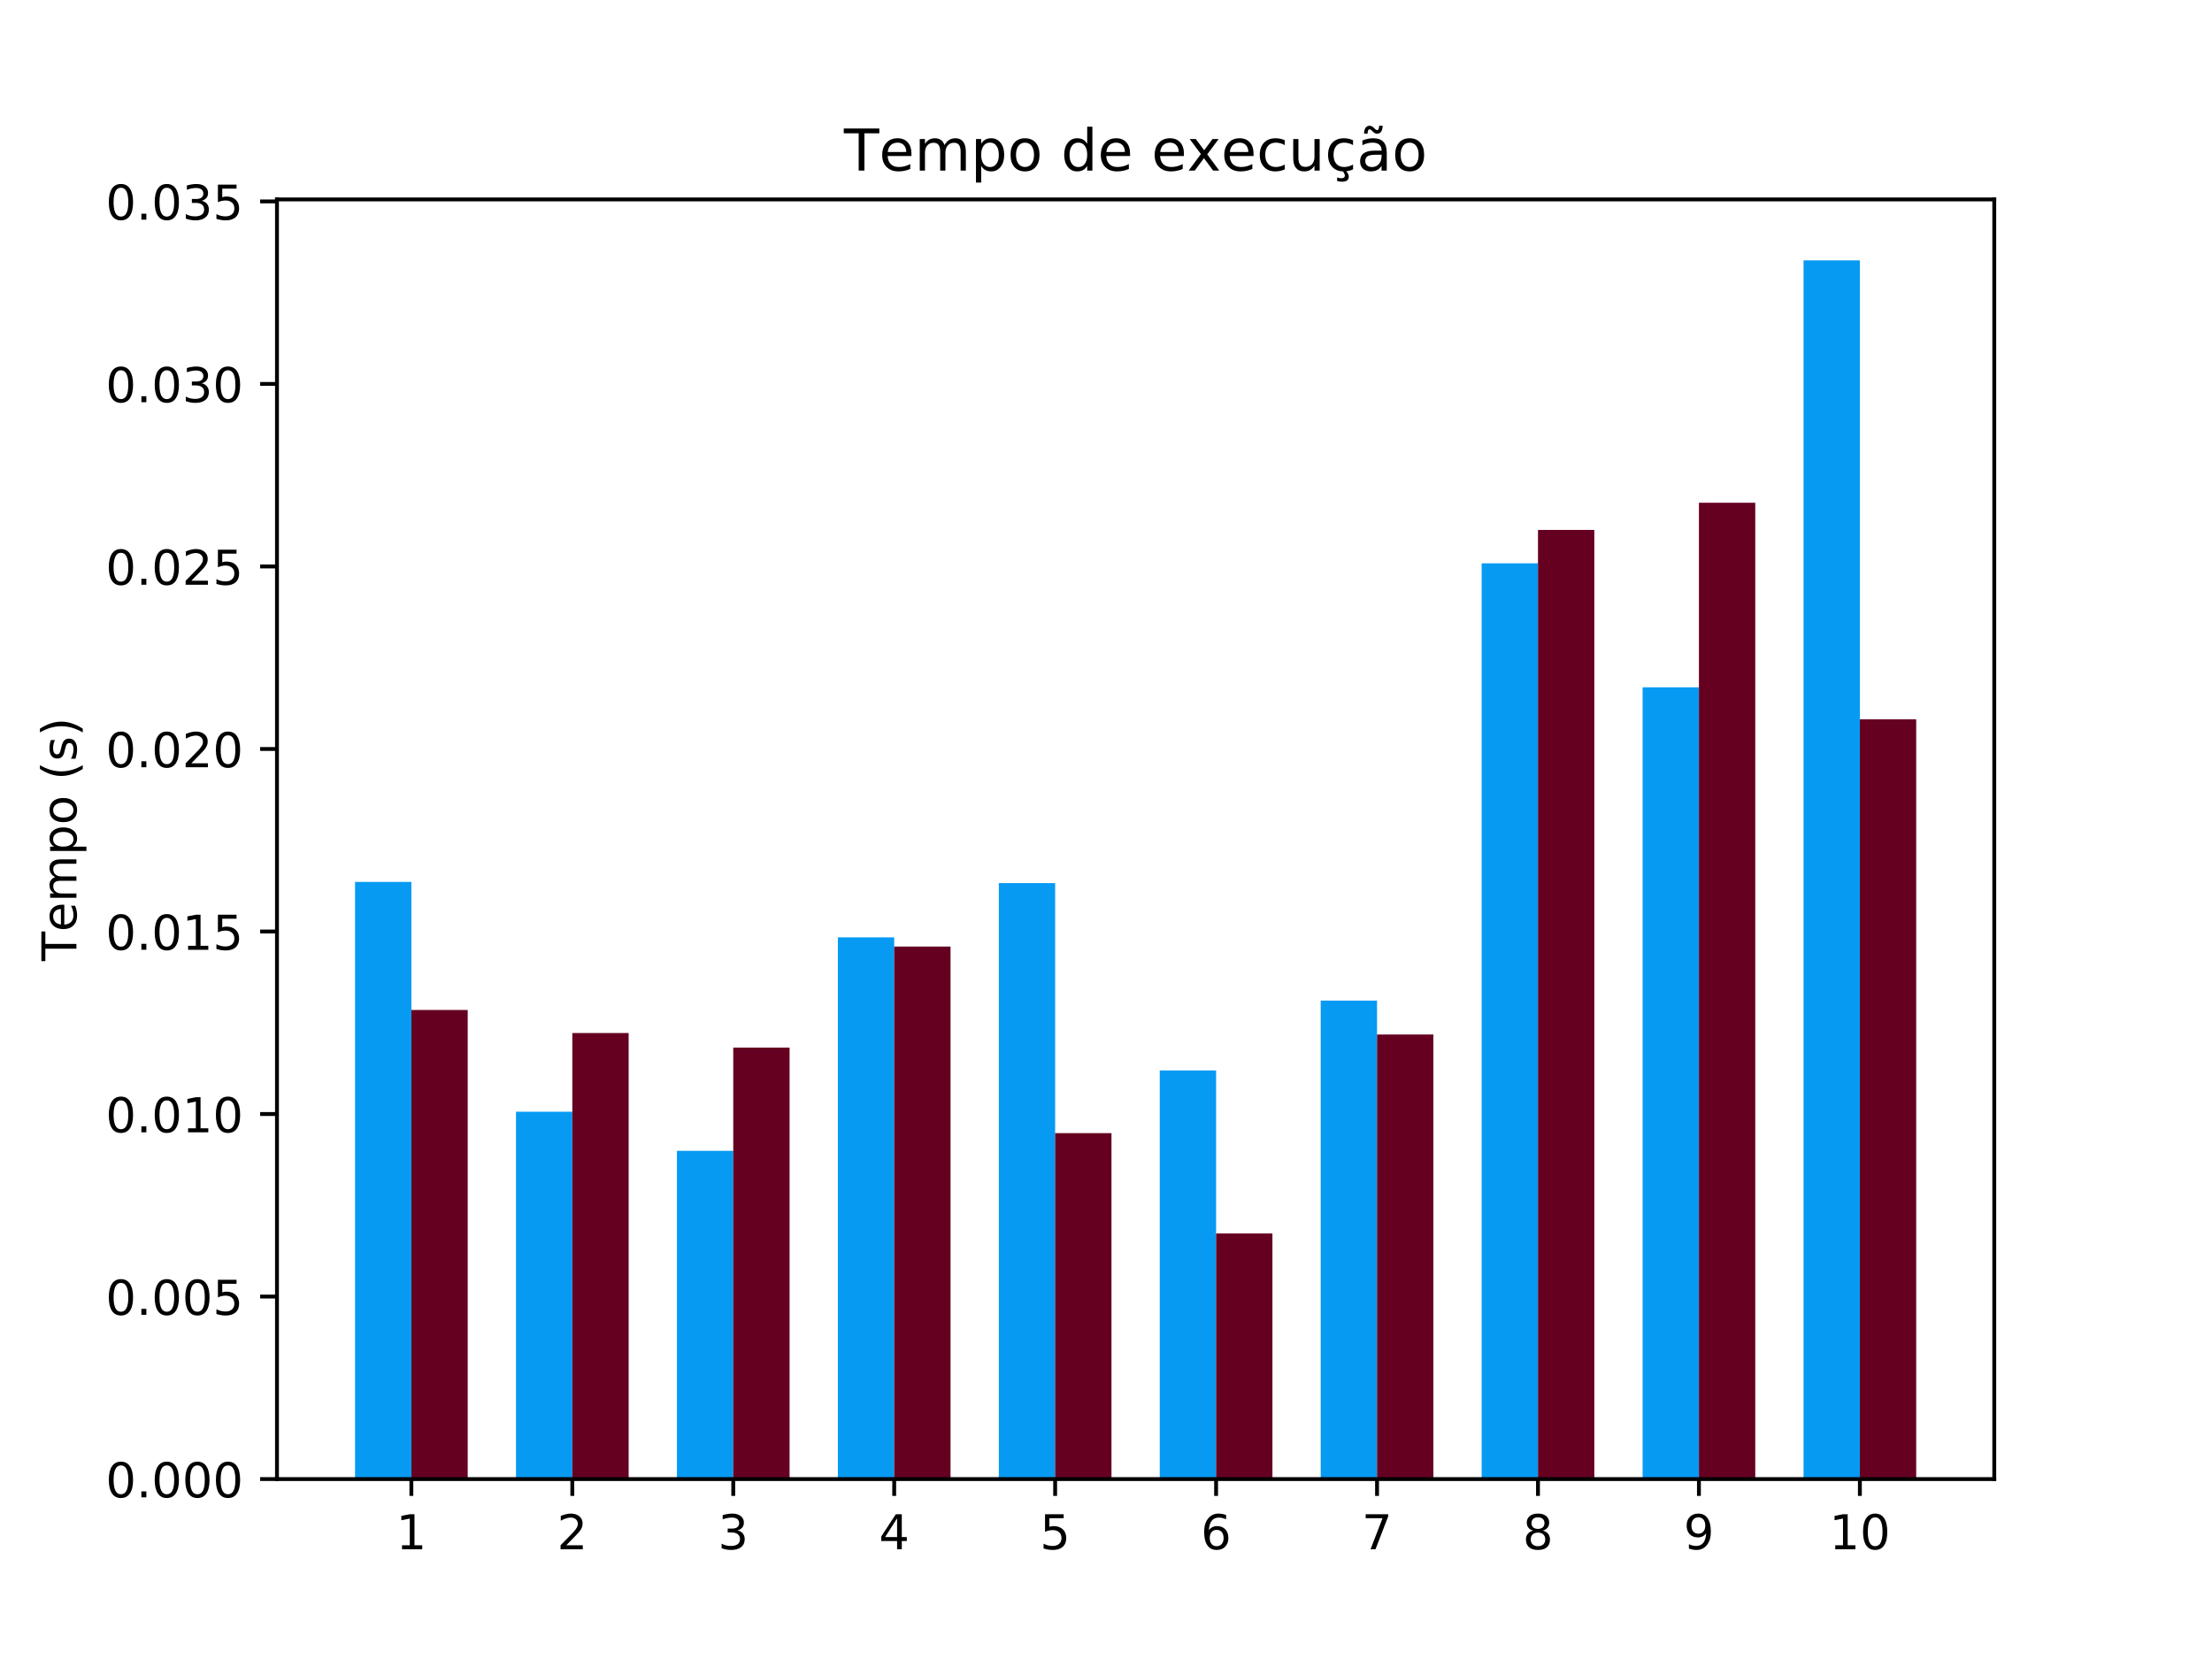
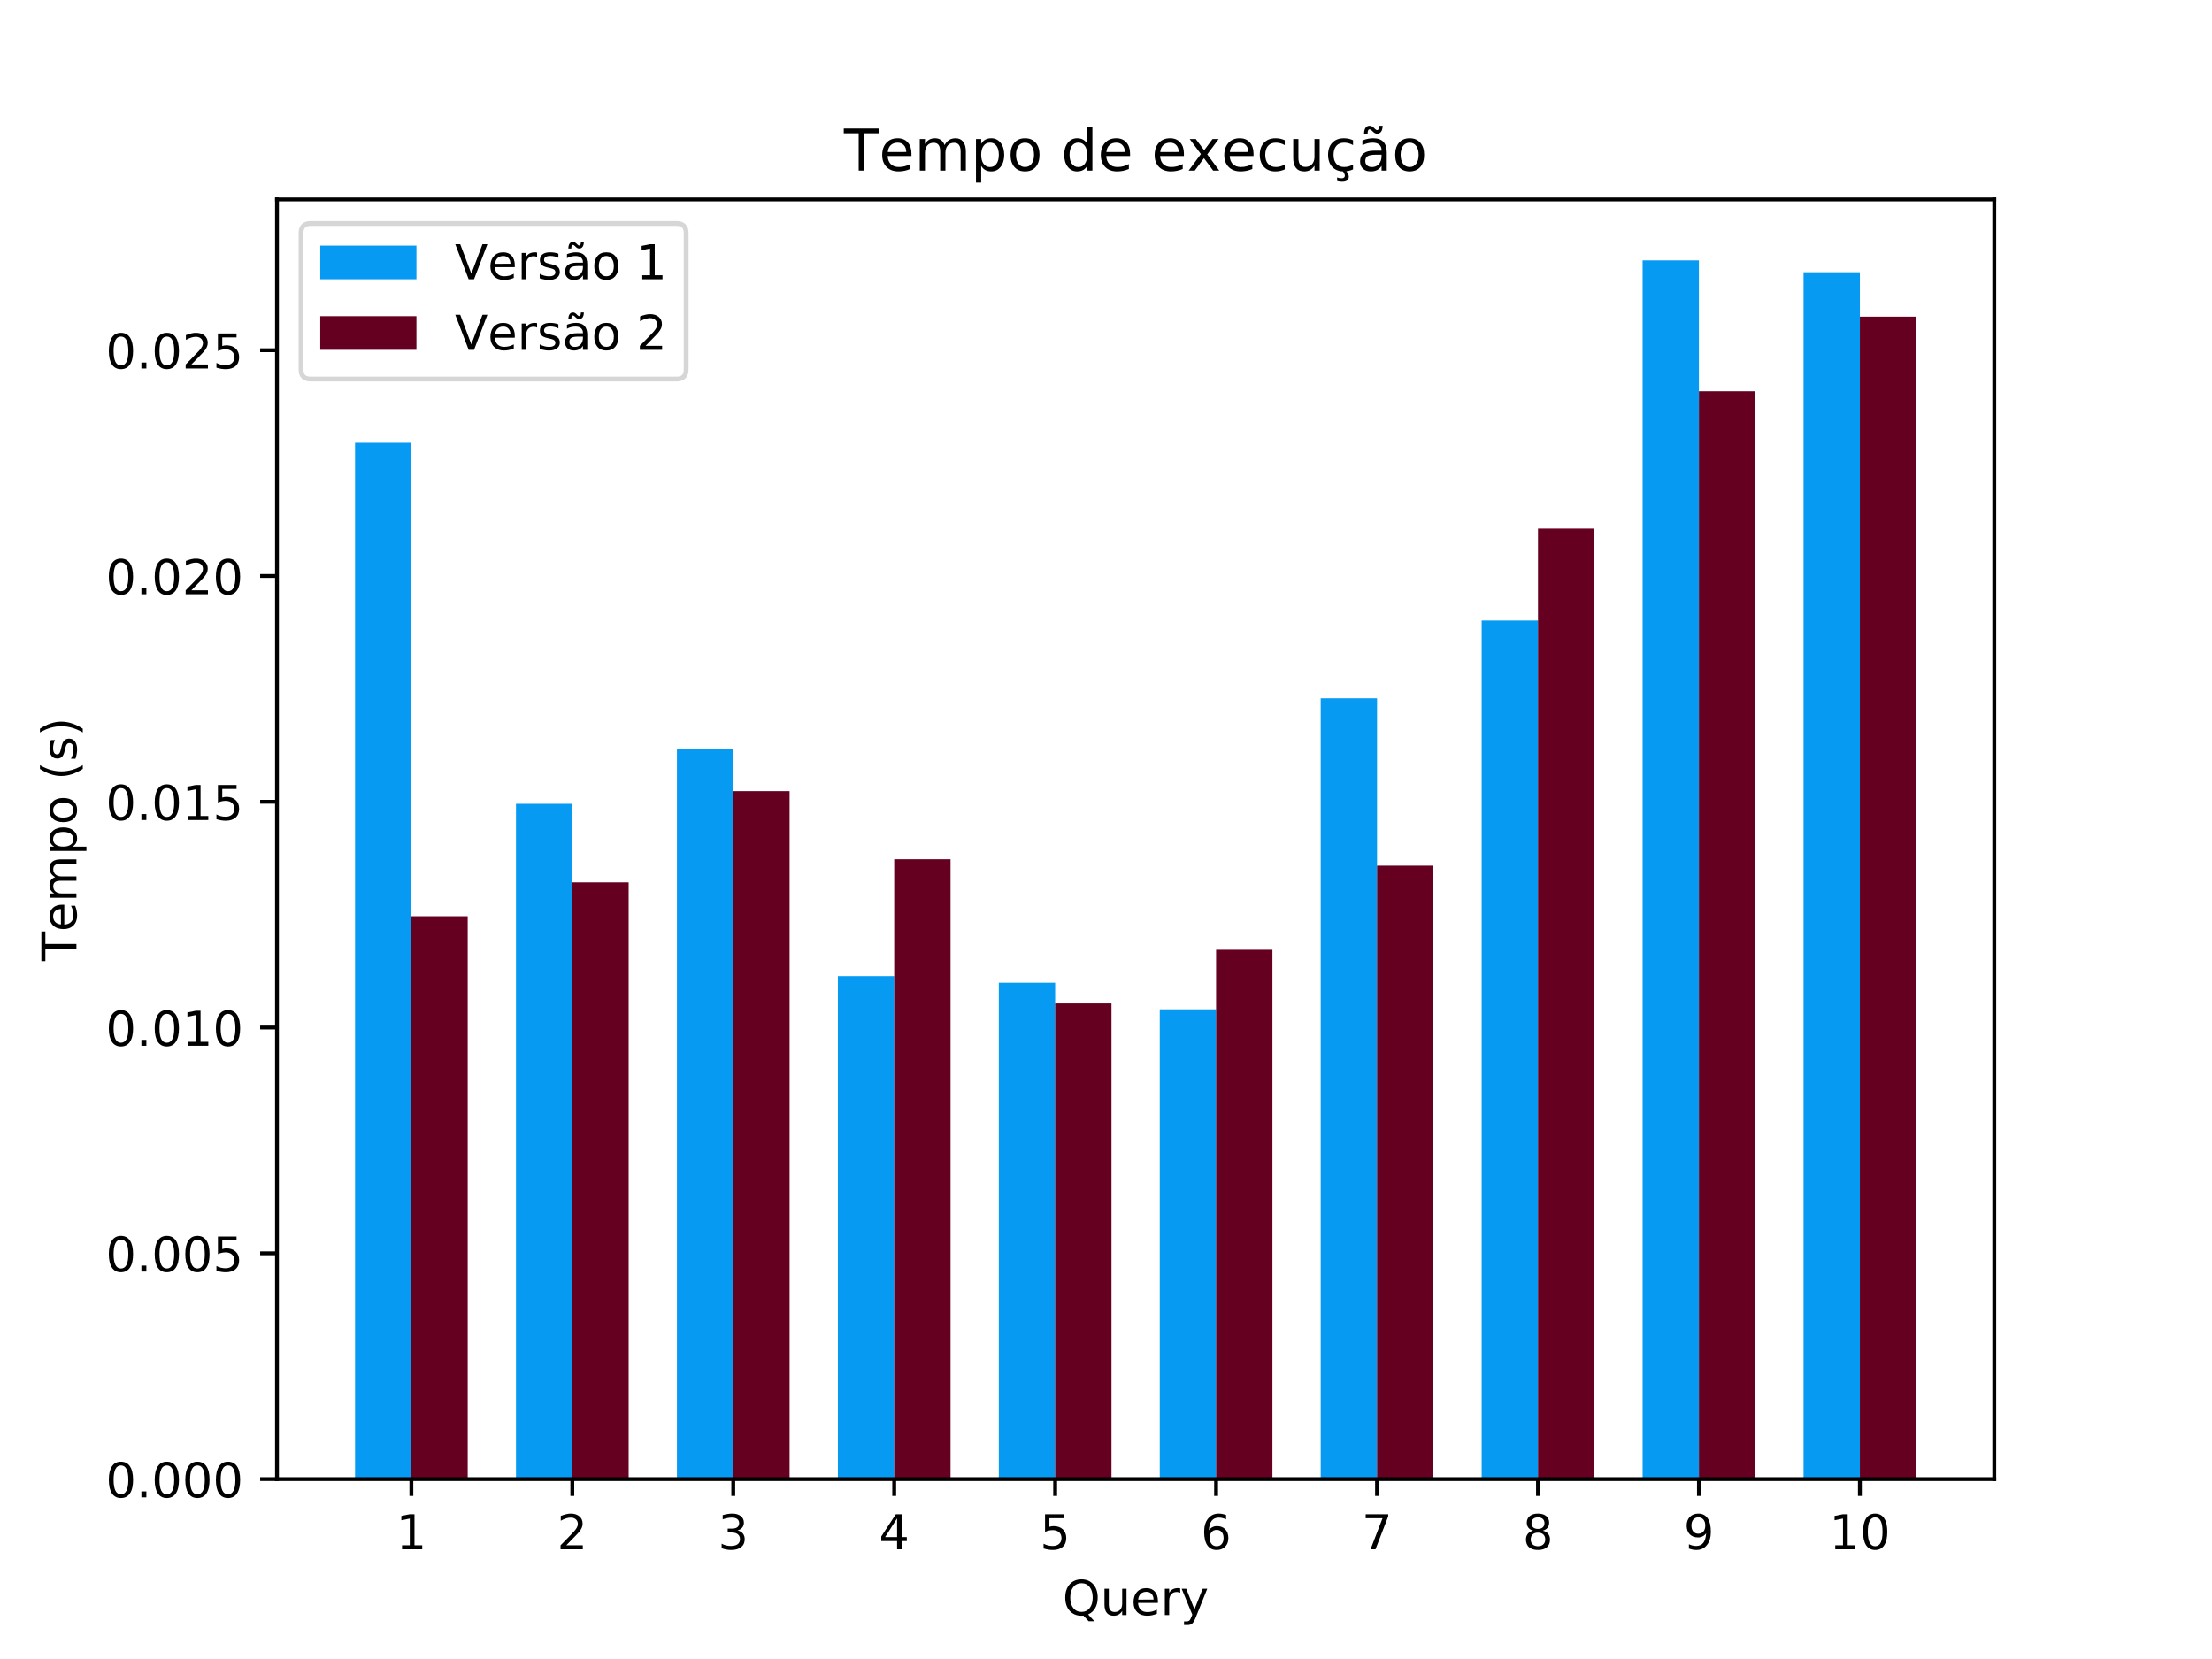
<svg xmlns="http://www.w3.org/2000/svg" xmlns:xlink="http://www.w3.org/1999/xlink" height="345pt" version="1.1" viewBox="0 0 460 345" width="460pt">
  <defs>
    <style type="text/css">
*{stroke-linecap:butt;stroke-linejoin:round;}
  </style>
  </defs>
  <g id="figure_1">
    <g id="patch_1">
      <path d="M 0 345.6  L 460.8 345.6  L 460.8 0  L 0 0  z " style="fill:#ffffff;" />
    </g>
    <g id="axes_1">
      <g id="patch_2">
        <path d="M 57.6 307.584  L 414.72 307.584  L 414.72 41.472  L 57.6 41.472  z " style="fill:#ffffff;" />
      </g>
      <g id="patch_3">
-         <path clip-path="url(#p9ae0b5ab6a)" d="M 73.833 307.584  L 85.547 307.584  L 85.547 183.403  L 73.833 183.403  z " style="fill:#069af3;" />
+         <path clip-path="url(#p110a30c1ef)" d="M 73.833 307.584  L 85.547 307.584  L 85.547 92.08  L 73.833 92.08  z " style="fill:#069af3;" />
      </g>
      <g id="patch_4">
-         <path clip-path="url(#p9ae0b5ab6a)" d="M 107.302 307.584  L 119.017 307.584  L 119.017 231.191  L 107.302 231.191  z " style="fill:#069af3;" />
+         <path clip-path="url(#p110a30c1ef)" d="M 107.302 307.584  L 119.017 307.584  L 119.017 167.154  L 107.302 167.154  z " style="fill:#069af3;" />
      </g>
      <g id="patch_5">
-         <path clip-path="url(#p9ae0b5ab6a)" d="M 140.772 307.584  L 152.486 307.584  L 152.486 239.322  L 140.772 239.322  z " style="fill:#069af3;" />
+         <path clip-path="url(#p110a30c1ef)" d="M 140.772 307.584  L 152.486 307.584  L 152.486 155.661  L 140.772 155.661  z " style="fill:#069af3;" />
      </g>
      <g id="patch_6">
-         <path clip-path="url(#p9ae0b5ab6a)" d="M 174.241 307.584  L 185.956 307.584  L 185.956 194.927  L 174.241 194.927  z " style="fill:#069af3;" />
+         <path clip-path="url(#p110a30c1ef)" d="M 174.241 307.584  L 185.956 307.584  L 185.956 202.987  L 174.241 202.987  z " style="fill:#069af3;" />
      </g>
      <g id="patch_7">
-         <path clip-path="url(#p9ae0b5ab6a)" d="M 207.711 307.584  L 219.425 307.584  L 219.425 183.639  L 207.711 183.639  z " style="fill:#069af3;" />
+         <path clip-path="url(#p110a30c1ef)" d="M 207.711 307.584  L 219.425 307.584  L 219.425 204.358  L 207.711 204.358  z " style="fill:#069af3;" />
      </g>
      <g id="patch_8">
-         <path clip-path="url(#p9ae0b5ab6a)" d="M 241.18 307.584  L 252.895 307.584  L 252.895 222.605  L 241.18 222.605  z " style="fill:#069af3;" />
+         <path clip-path="url(#p110a30c1ef)" d="M 241.18 307.584  L 252.895 307.584  L 252.895 209.898  L 241.18 209.898  z " style="fill:#069af3;" />
      </g>
      <g id="patch_9">
-         <path clip-path="url(#p9ae0b5ab6a)" d="M 274.65 307.584  L 286.364 307.584  L 286.364 208.075  L 274.65 208.075  z " style="fill:#069af3;" />
+         <path clip-path="url(#p110a30c1ef)" d="M 274.65 307.584  L 286.364 307.584  L 286.364 145.21  L 274.65 145.21  z " style="fill:#069af3;" />
      </g>
      <g id="patch_10">
-         <path clip-path="url(#p9ae0b5ab6a)" d="M 308.12 307.584  L 319.834 307.584  L 319.834 117.153  L 308.12 117.153  z " style="fill:#069af3;" />
+         <path clip-path="url(#p110a30c1ef)" d="M 308.12 307.584  L 319.834 307.584  L 319.834 129.04  L 308.12 129.04  z " style="fill:#069af3;" />
      </g>
      <g id="patch_11">
-         <path clip-path="url(#p9ae0b5ab6a)" d="M 341.589 307.584  L 353.303 307.584  L 353.303 142.933  L 341.589 142.933  z " style="fill:#069af3;" />
+         <path clip-path="url(#p110a30c1ef)" d="M 341.589 307.584  L 353.303 307.584  L 353.303 54.144  L 341.589 54.144  z " style="fill:#069af3;" />
      </g>
      <g id="patch_12">
-         <path clip-path="url(#p9ae0b5ab6a)" d="M 375.059 307.584  L 386.773 307.584  L 386.773 54.144  L 375.059 54.144  z " style="fill:#069af3;" />
+         <path clip-path="url(#p110a30c1ef)" d="M 375.059 307.584  L 386.773 307.584  L 386.773 56.614  L 375.059 56.614  z " style="fill:#069af3;" />
      </g>
      <g id="patch_13">
-         <path clip-path="url(#p9ae0b5ab6a)" d="M 85.547 307.584  L 97.261 307.584  L 97.261 210.026  L 85.547 210.026  z " style="fill:#650021;" />
+         <path clip-path="url(#p110a30c1ef)" d="M 85.547 307.584  L 97.261 307.584  L 97.261 190.536  L 85.547 190.536  z " style="fill:#650021;" />
      </g>
      <g id="patch_14">
-         <path clip-path="url(#p9ae0b5ab6a)" d="M 119.017 307.584  L 130.731 307.584  L 130.731 214.832  L 119.017 214.832  z " style="fill:#650021;" />
+         <path clip-path="url(#p110a30c1ef)" d="M 119.017 307.584  L 130.731 307.584  L 130.731 183.493  L 119.017 183.493  z " style="fill:#650021;" />
      </g>
      <g id="patch_15">
-         <path clip-path="url(#p9ae0b5ab6a)" d="M 152.486 307.584  L 164.2 307.584  L 164.2 217.853  L 152.486 217.853  z " style="fill:#650021;" />
+         <path clip-path="url(#p110a30c1ef)" d="M 152.486 307.584  L 164.2 307.584  L 164.2 164.525  L 152.486 164.525  z " style="fill:#650021;" />
      </g>
      <g id="patch_16">
-         <path clip-path="url(#p9ae0b5ab6a)" d="M 185.956 307.584  L 197.67 307.584  L 197.67 196.848  L 185.956 196.848  z " style="fill:#650021;" />
+         <path clip-path="url(#p110a30c1ef)" d="M 185.956 307.584  L 197.67 307.584  L 197.67 178.685  L 185.956 178.685  z " style="fill:#650021;" />
      </g>
      <g id="patch_17">
-         <path clip-path="url(#p9ae0b5ab6a)" d="M 219.425 307.584  L 231.14 307.584  L 231.14 235.64  L 219.425 235.64  z " style="fill:#650021;" />
+         <path clip-path="url(#p110a30c1ef)" d="M 219.425 307.584  L 231.14 307.584  L 231.14 208.668  L 219.425 208.668  z " style="fill:#650021;" />
      </g>
      <g id="patch_18">
-         <path clip-path="url(#p9ae0b5ab6a)" d="M 252.895 307.584  L 264.609 307.584  L 264.609 256.509  L 252.895 256.509  z " style="fill:#650021;" />
+         <path clip-path="url(#p110a30c1ef)" d="M 252.895 307.584  L 264.609 307.584  L 264.609 197.503  L 252.895 197.503  z " style="fill:#650021;" />
      </g>
      <g id="patch_19">
-         <path clip-path="url(#p9ae0b5ab6a)" d="M 286.364 307.584  L 298.079 307.584  L 298.079 215.128  L 286.364 215.128  z " style="fill:#650021;" />
+         <path clip-path="url(#p110a30c1ef)" d="M 286.364 307.584  L 298.079 307.584  L 298.079 180.028  L 286.364 180.028  z " style="fill:#650021;" />
      </g>
      <g id="patch_20">
-         <path clip-path="url(#p9ae0b5ab6a)" d="M 319.834 307.584  L 331.548 307.584  L 331.548 110.199  L 319.834 110.199  z " style="fill:#650021;" />
+         <path clip-path="url(#p110a30c1ef)" d="M 319.834 307.584  L 331.548 307.584  L 331.548 109.921  L 319.834 109.921  z " style="fill:#650021;" />
      </g>
      <g id="patch_21">
-         <path clip-path="url(#p9ae0b5ab6a)" d="M 353.303 307.584  L 365.018 307.584  L 365.018 104.544  L 353.303 104.544  z " style="fill:#650021;" />
+         <path clip-path="url(#p110a30c1ef)" d="M 353.303 307.584  L 365.018 307.584  L 365.018 81.366  L 353.303 81.366  z " style="fill:#650021;" />
      </g>
      <g id="patch_22">
-         <path clip-path="url(#p9ae0b5ab6a)" d="M 386.773 307.584  L 398.487 307.584  L 398.487 149.576  L 386.773 149.576  z " style="fill:#650021;" />
+         <path clip-path="url(#p110a30c1ef)" d="M 386.773 307.584  L 398.487 307.584  L 398.487 65.844  L 386.773 65.844  z " style="fill:#650021;" />
      </g>
      <g id="matplotlib.axis_1">
        <g id="xtick_1">
          <g id="line2d_1">
            <defs>
-               <path d="M 0 0  L 0 3.5  " id="mc3f57d05f4" style="stroke:#000000;stroke-width:0.8;" />
-             </defs>
-             <g>
-               <use style="stroke:#000000;stroke-width:0.8;" x="85.547" xlink:href="#mc3f57d05f4" y="307.584" />
+               <path d="M 0 0  L 0 3.5  " id="m6124f13300" style="stroke:#000000;stroke-width:0.8;" />
+             </defs>
+             <g>
+               <use style="stroke:#000000;stroke-width:0.8;" x="85.547" xlink:href="#m6124f13300" y="307.584" />
            </g>
          </g>
          <g id="text_1">
            <defs>
              <path d="M 12.406 8.297  L 28.516 8.297  L 28.516 63.922  L 10.984 60.406  L 10.984 69.391  L 28.422 72.906  L 38.281 72.906  L 38.281 8.297  L 54.391 8.297  L 54.391 0  L 12.406 0  z " id="DejaVuSans-31" />
            </defs>
            <g transform="translate(82.36582 322.1824)scale(0.1 -0.1)">
              <use xlink:href="#DejaVuSans-31" />
            </g>
          </g>
        </g>
        <g id="xtick_2">
          <g id="line2d_2">
            <g>
-               <use style="stroke:#000000;stroke-width:0.8;" x="119.017" xlink:href="#mc3f57d05f4" y="307.584" />
+               <use style="stroke:#000000;stroke-width:0.8;" x="119.017" xlink:href="#m6124f13300" y="307.584" />
            </g>
          </g>
          <g id="text_2">
            <defs>
              <path d="M 19.188 8.297  L 53.609 8.297  L 53.609 0  L 7.328 0  L 7.328 8.297  Q 12.938 14.109 22.625 23.891  Q 32.328 33.688 34.812 36.531  Q 39.547 41.844 41.422 45.531  Q 43.312 49.219 43.312 52.781  Q 43.312 58.594 39.234 62.25  Q 35.156 65.922 28.609 65.922  Q 23.969 65.922 18.812 64.312  Q 13.672 62.703 7.812 59.422  L 7.812 69.391  Q 13.766 71.781 18.938 73  Q 24.125 74.219 28.422 74.219  Q 39.75 74.219 46.484 68.547  Q 53.219 62.891 53.219 53.422  Q 53.219 48.922 51.531 44.891  Q 49.859 40.875 45.406 35.406  Q 44.188 33.984 37.641 27.219  Q 31.109 20.453 19.188 8.297  z " id="DejaVuSans-32" />
            </defs>
            <g transform="translate(115.8354 322.1824)scale(0.1 -0.1)">
              <use xlink:href="#DejaVuSans-32" />
            </g>
          </g>
        </g>
        <g id="xtick_3">
          <g id="line2d_3">
            <g>
-               <use style="stroke:#000000;stroke-width:0.8;" x="152.486" xlink:href="#mc3f57d05f4" y="307.584" />
+               <use style="stroke:#000000;stroke-width:0.8;" x="152.486" xlink:href="#m6124f13300" y="307.584" />
            </g>
          </g>
          <g id="text_3">
            <defs>
              <path d="M 40.578 39.312  Q 47.656 37.797 51.625 33  Q 55.609 28.219 55.609 21.188  Q 55.609 10.406 48.188 4.484  Q 40.766 -1.422 27.094 -1.422  Q 22.516 -1.422 17.656 -0.516  Q 12.797 0.391 7.625 2.203  L 7.625 11.719  Q 11.719 9.328 16.594 8.109  Q 21.484 6.891 26.812 6.891  Q 36.078 6.891 40.938 10.547  Q 45.797 14.203 45.797 21.188  Q 45.797 27.641 41.281 31.266  Q 36.766 34.906 28.719 34.906  L 20.219 34.906  L 20.219 43.016  L 29.109 43.016  Q 36.375 43.016 40.234 45.922  Q 44.094 48.828 44.094 54.297  Q 44.094 59.906 40.109 62.906  Q 36.141 65.922 28.719 65.922  Q 24.656 65.922 20.016 65.031  Q 15.375 64.156 9.812 62.312  L 9.812 71.094  Q 15.438 72.656 20.344 73.438  Q 25.25 74.219 29.594 74.219  Q 40.828 74.219 47.359 69.109  Q 53.906 64.016 53.906 55.328  Q 53.906 49.266 50.438 45.094  Q 46.969 40.922 40.578 39.312  z " id="DejaVuSans-33" />
            </defs>
            <g transform="translate(149.3049 322.1824)scale(0.1 -0.1)">
              <use xlink:href="#DejaVuSans-33" />
            </g>
          </g>
        </g>
        <g id="xtick_4">
          <g id="line2d_4">
            <g>
-               <use style="stroke:#000000;stroke-width:0.8;" x="185.956" xlink:href="#mc3f57d05f4" y="307.584" />
+               <use style="stroke:#000000;stroke-width:0.8;" x="185.956" xlink:href="#m6124f13300" y="307.584" />
            </g>
          </g>
          <g id="text_4">
            <defs>
              <path d="M 37.797 64.312  L 12.891 25.391  L 37.797 25.391  z M 35.203 72.906  L 47.609 72.906  L 47.609 25.391  L 58.016 25.391  L 58.016 17.188  L 47.609 17.188  L 47.609 0  L 37.797 0  L 37.797 17.188  L 4.891 17.188  L 4.891 26.703  z " id="DejaVuSans-34" />
            </defs>
            <g transform="translate(182.7744 322.1824)scale(0.1 -0.1)">
              <use xlink:href="#DejaVuSans-34" />
            </g>
          </g>
        </g>
        <g id="xtick_5">
          <g id="line2d_5">
            <g>
-               <use style="stroke:#000000;stroke-width:0.8;" x="219.425" xlink:href="#mc3f57d05f4" y="307.584" />
+               <use style="stroke:#000000;stroke-width:0.8;" x="219.425" xlink:href="#m6124f13300" y="307.584" />
            </g>
          </g>
          <g id="text_5">
            <defs>
              <path d="M 10.797 72.906  L 49.516 72.906  L 49.516 64.594  L 19.828 64.594  L 19.828 46.734  Q 21.969 47.469 24.109 47.828  Q 26.266 48.188 28.422 48.188  Q 40.625 48.188 47.75 41.5  Q 54.891 34.812 54.891 23.391  Q 54.891 11.625 47.562 5.094  Q 40.234 -1.422 26.906 -1.422  Q 22.312 -1.422 17.547 -0.641  Q 12.797 0.141 7.719 1.703  L 7.719 11.625  Q 12.109 9.234 16.797 8.062  Q 21.484 6.891 26.703 6.891  Q 35.156 6.891 40.078 11.328  Q 45.016 15.766 45.016 23.391  Q 45.016 31 40.078 35.438  Q 35.156 39.891 26.703 39.891  Q 22.75 39.891 18.812 39.016  Q 14.891 38.141 10.797 36.281  z " id="DejaVuSans-35" />
            </defs>
            <g transform="translate(216.244 322.1824)scale(0.1 -0.1)">
              <use xlink:href="#DejaVuSans-35" />
            </g>
          </g>
        </g>
        <g id="xtick_6">
          <g id="line2d_6">
            <g>
-               <use style="stroke:#000000;stroke-width:0.8;" x="252.895" xlink:href="#mc3f57d05f4" y="307.584" />
+               <use style="stroke:#000000;stroke-width:0.8;" x="252.895" xlink:href="#m6124f13300" y="307.584" />
            </g>
          </g>
          <g id="text_6">
            <defs>
              <path d="M 33.016 40.375  Q 26.375 40.375 22.484 35.828  Q 18.609 31.297 18.609 23.391  Q 18.609 15.531 22.484 10.953  Q 26.375 6.391 33.016 6.391  Q 39.656 6.391 43.531 10.953  Q 47.406 15.531 47.406 23.391  Q 47.406 31.297 43.531 35.828  Q 39.656 40.375 33.016 40.375  z M 52.594 71.297  L 52.594 62.312  Q 48.875 64.062 45.094 64.984  Q 41.312 65.922 37.594 65.922  Q 27.828 65.922 22.672 59.328  Q 17.531 52.734 16.797 39.406  Q 19.672 43.656 24.016 45.922  Q 28.375 48.188 33.594 48.188  Q 44.578 48.188 50.953 41.516  Q 57.328 34.859 57.328 23.391  Q 57.328 12.156 50.688 5.359  Q 44.047 -1.422 33.016 -1.422  Q 20.359 -1.422 13.672 8.266  Q 6.984 17.969 6.984 36.375  Q 6.984 53.656 15.188 63.938  Q 23.391 74.219 37.203 74.219  Q 40.922 74.219 44.703 73.484  Q 48.484 72.75 52.594 71.297  z " id="DejaVuSans-36" />
            </defs>
            <g transform="translate(249.7135 322.1824)scale(0.1 -0.1)">
              <use xlink:href="#DejaVuSans-36" />
            </g>
          </g>
        </g>
        <g id="xtick_7">
          <g id="line2d_7">
            <g>
-               <use style="stroke:#000000;stroke-width:0.8;" x="286.364" xlink:href="#mc3f57d05f4" y="307.584" />
+               <use style="stroke:#000000;stroke-width:0.8;" x="286.364" xlink:href="#m6124f13300" y="307.584" />
            </g>
          </g>
          <g id="text_7">
            <defs>
              <path d="M 8.203 72.906  L 55.078 72.906  L 55.078 68.703  L 28.609 0  L 18.312 0  L 43.219 64.594  L 8.203 64.594  z " id="DejaVuSans-37" />
            </defs>
            <g transform="translate(283.1831 322.1824)scale(0.1 -0.1)">
              <use xlink:href="#DejaVuSans-37" />
            </g>
          </g>
        </g>
        <g id="xtick_8">
          <g id="line2d_8">
            <g>
-               <use style="stroke:#000000;stroke-width:0.8;" x="319.834" xlink:href="#mc3f57d05f4" y="307.584" />
+               <use style="stroke:#000000;stroke-width:0.8;" x="319.834" xlink:href="#m6124f13300" y="307.584" />
            </g>
          </g>
          <g id="text_8">
            <defs>
              <path d="M 31.781 34.625  Q 24.75 34.625 20.719 30.859  Q 16.703 27.094 16.703 20.516  Q 16.703 13.922 20.719 10.156  Q 24.75 6.391 31.781 6.391  Q 38.812 6.391 42.859 10.172  Q 46.922 13.969 46.922 20.516  Q 46.922 27.094 42.891 30.859  Q 38.875 34.625 31.781 34.625  z M 21.922 38.812  Q 15.578 40.375 12.031 44.719  Q 8.5 49.078 8.5 55.328  Q 8.5 64.062 14.719 69.141  Q 20.953 74.219 31.781 74.219  Q 42.672 74.219 48.875 69.141  Q 55.078 64.062 55.078 55.328  Q 55.078 49.078 51.531 44.719  Q 48 40.375 41.703 38.812  Q 48.828 37.156 52.797 32.312  Q 56.781 27.484 56.781 20.516  Q 56.781 9.906 50.312 4.234  Q 43.844 -1.422 31.781 -1.422  Q 19.734 -1.422 13.25 4.234  Q 6.781 9.906 6.781 20.516  Q 6.781 27.484 10.781 32.312  Q 14.797 37.156 21.922 38.812  z M 18.312 54.391  Q 18.312 48.734 21.844 45.562  Q 25.391 42.391 31.781 42.391  Q 38.141 42.391 41.719 45.562  Q 45.312 48.734 45.312 54.391  Q 45.312 60.062 41.719 63.234  Q 38.141 66.406 31.781 66.406  Q 25.391 66.406 21.844 63.234  Q 18.312 60.062 18.312 54.391  z " id="DejaVuSans-38" />
            </defs>
            <g transform="translate(316.6526 322.1824)scale(0.1 -0.1)">
              <use xlink:href="#DejaVuSans-38" />
            </g>
          </g>
        </g>
        <g id="xtick_9">
          <g id="line2d_9">
            <g>
-               <use style="stroke:#000000;stroke-width:0.8;" x="353.303" xlink:href="#mc3f57d05f4" y="307.584" />
+               <use style="stroke:#000000;stroke-width:0.8;" x="353.303" xlink:href="#m6124f13300" y="307.584" />
            </g>
          </g>
          <g id="text_9">
            <defs>
              <path d="M 10.984 1.516  L 10.984 10.5  Q 14.703 8.734 18.5 7.812  Q 22.312 6.891 25.984 6.891  Q 35.75 6.891 40.891 13.453  Q 46.047 20.016 46.781 33.406  Q 43.953 29.203 39.594 26.953  Q 35.25 24.703 29.984 24.703  Q 19.047 24.703 12.672 31.312  Q 6.297 37.938 6.297 49.422  Q 6.297 60.641 12.938 67.422  Q 19.578 74.219 30.609 74.219  Q 43.266 74.219 49.922 64.516  Q 56.594 54.828 56.594 36.375  Q 56.594 19.141 48.406 8.859  Q 40.234 -1.422 26.422 -1.422  Q 22.703 -1.422 18.891 -0.688  Q 15.094 0.047 10.984 1.516  z M 30.609 32.422  Q 37.25 32.422 41.125 36.953  Q 45.016 41.5 45.016 49.422  Q 45.016 57.281 41.125 61.844  Q 37.25 66.406 30.609 66.406  Q 23.969 66.406 20.094 61.844  Q 16.219 57.281 16.219 49.422  Q 16.219 41.5 20.094 36.953  Q 23.969 32.422 30.609 32.422  z " id="DejaVuSans-39" />
            </defs>
            <g transform="translate(350.1221 322.1824)scale(0.1 -0.1)">
              <use xlink:href="#DejaVuSans-39" />
            </g>
          </g>
        </g>
        <g id="xtick_10">
          <g id="line2d_10">
            <g>
-               <use style="stroke:#000000;stroke-width:0.8;" x="386.773" xlink:href="#mc3f57d05f4" y="307.584" />
+               <use style="stroke:#000000;stroke-width:0.8;" x="386.773" xlink:href="#m6124f13300" y="307.584" />
            </g>
          </g>
          <g id="text_10">
            <defs>
              <path d="M 31.781 66.406  Q 24.172 66.406 20.328 58.906  Q 16.5 51.422 16.5 36.375  Q 16.5 21.391 20.328 13.891  Q 24.172 6.391 31.781 6.391  Q 39.453 6.391 43.281 13.891  Q 47.125 21.391 47.125 36.375  Q 47.125 51.422 43.281 58.906  Q 39.453 66.406 31.781 66.406  z M 31.781 74.219  Q 44.047 74.219 50.516 64.516  Q 56.984 54.828 56.984 36.375  Q 56.984 17.969 50.516 8.266  Q 44.047 -1.422 31.781 -1.422  Q 19.531 -1.422 13.062 8.266  Q 6.594 17.969 6.594 36.375  Q 6.594 54.828 13.062 64.516  Q 19.531 74.219 31.781 74.219  z " id="DejaVuSans-30" />
            </defs>
            <g transform="translate(380.4104 322.1824)scale(0.1 -0.1)">
              <use xlink:href="#DejaVuSans-31" />
              <use x="63.623" xlink:href="#DejaVuSans-30" />
            </g>
          </g>
        </g>
+         <g id="text_11">
+           <defs>
+             <path d="M 39.406 66.219  Q 28.656 66.219 22.328 58.203  Q 16.016 50.203 16.016 36.375  Q 16.016 22.609 22.328 14.594  Q 28.656 6.594 39.406 6.594  Q 50.141 6.594 56.422 14.594  Q 62.703 22.609 62.703 36.375  Q 62.703 50.203 56.422 58.203  Q 50.141 66.219 39.406 66.219  z M 53.219 1.312  L 66.219 -12.891  L 54.297 -12.891  L 43.5 -1.219  Q 41.891 -1.312 41.031 -1.359  Q 40.188 -1.422 39.406 -1.422  Q 24.031 -1.422 14.812 8.859  Q 5.609 19.141 5.609 36.375  Q 5.609 53.656 14.812 63.938  Q 24.031 74.219 39.406 74.219  Q 54.734 74.219 63.906 63.938  Q 73.094 53.656 73.094 36.375  Q 73.094 23.688 67.984 14.641  Q 62.891 5.609 53.219 1.312  z " id="DejaVuSans-51" />
+             <path d="M 8.5 21.578  L 8.5 54.688  L 17.484 54.688  L 17.484 21.922  Q 17.484 14.156 20.5 10.266  Q 23.531 6.391 29.594 6.391  Q 36.859 6.391 41.078 11.031  Q 45.312 15.672 45.312 23.688  L 45.312 54.688  L 54.297 54.688  L 54.297 0  L 45.312 0  L 45.312 8.406  Q 42.047 3.422 37.719 1  Q 33.406 -1.422 27.688 -1.422  Q 18.266 -1.422 13.375 4.438  Q 8.5 10.297 8.5 21.578  z M 31.109 56  z " id="DejaVuSans-75" />
+             <path d="M 56.203 29.594  L 56.203 25.203  L 14.891 25.203  Q 15.484 15.922 20.484 11.062  Q 25.484 6.203 34.422 6.203  Q 39.594 6.203 44.453 7.469  Q 49.312 8.734 54.109 11.281  L 54.109 2.781  Q 49.266 0.734 44.188 -0.344  Q 39.109 -1.422 33.891 -1.422  Q 20.797 -1.422 13.156 6.188  Q 5.516 13.812 5.516 26.812  Q 5.516 40.234 12.766 48.109  Q 20.016 56 32.328 56  Q 43.359 56 49.781 48.891  Q 56.203 41.797 56.203 29.594  z M 47.219 32.234  Q 47.125 39.594 43.094 43.984  Q 39.062 48.391 32.422 48.391  Q 24.906 48.391 20.391 44.141  Q 15.875 39.891 15.188 32.172  z " id="DejaVuSans-65" />
+             <path d="M 41.109 46.297  Q 39.594 47.172 37.812 47.578  Q 36.031 48 33.891 48  Q 26.266 48 22.188 43.047  Q 18.109 38.094 18.109 28.812  L 18.109 0  L 9.078 0  L 9.078 54.688  L 18.109 54.688  L 18.109 46.188  Q 20.953 51.172 25.484 53.578  Q 30.031 56 36.531 56  Q 37.453 56 38.578 55.875  Q 39.703 55.766 41.062 55.516  z " id="DejaVuSans-72" />
+             <path d="M 32.172 -5.078  Q 28.375 -14.844 24.75 -17.812  Q 21.141 -20.797 15.094 -20.797  L 7.906 -20.797  L 7.906 -13.281  L 13.188 -13.281  Q 16.891 -13.281 18.938 -11.516  Q 21 -9.766 23.484 -3.219  L 25.094 0.875  L 2.984 54.688  L 12.5 54.688  L 29.594 11.922  L 46.688 54.688  L 56.203 54.688  z " id="DejaVuSans-79" />
+           </defs>
+           <g transform="translate(220.9639 335.8606)scale(0.1 -0.1)">
+             <use xlink:href="#DejaVuSans-51" />
+             <use x="78.711" xlink:href="#DejaVuSans-75" />
+             <use x="142.09" xlink:href="#DejaVuSans-65" />
+             <use x="203.613" xlink:href="#DejaVuSans-72" />
+             <use x="244.727" xlink:href="#DejaVuSans-79" />
+           </g>
+         </g>
      </g>
      <g id="matplotlib.axis_2">
        <g id="ytick_1">
          <g id="line2d_11">
            <defs>
-               <path d="M 0 0  L -3.5 0  " id="m7afd22b31d" style="stroke:#000000;stroke-width:0.8;" />
-             </defs>
-             <g>
-               <use style="stroke:#000000;stroke-width:0.8;" x="57.6" xlink:href="#m7afd22b31d" y="307.584" />
-             </g>
-           </g>
-           <g id="text_11">
+               <path d="M 0 0  L -3.5 0  " id="m6bdbf00fb5" style="stroke:#000000;stroke-width:0.8;" />
+             </defs>
+             <g>
+               <use style="stroke:#000000;stroke-width:0.8;" x="57.6" xlink:href="#m6bdbf00fb5" y="307.584" />
+             </g>
+           </g>
+           <g id="text_12">
            <defs>
              <path d="M 10.688 12.406  L 21 12.406  L 21 0  L 10.688 0  z " id="DejaVuSans-2e" />
            </defs>
            <g transform="translate(21.97188 311.3832)scale(0.1 -0.1)">
              <use xlink:href="#DejaVuSans-30" />
              <use x="63.623" xlink:href="#DejaVuSans-2e" />
              <use x="95.41" xlink:href="#DejaVuSans-30" />
              <use x="159.033" xlink:href="#DejaVuSans-30" />
              <use x="222.656" xlink:href="#DejaVuSans-30" />
            </g>
          </g>
        </g>
        <g id="ytick_2">
          <g id="line2d_12">
            <g>
-               <use style="stroke:#000000;stroke-width:0.8;" x="57.6" xlink:href="#m7afd22b31d" y="269.627" />
-             </g>
-           </g>
-           <g id="text_12">
-             <g transform="translate(21.97188 273.4261)scale(0.1 -0.1)">
+               <use style="stroke:#000000;stroke-width:0.8;" x="57.6" xlink:href="#m6bdbf00fb5" y="260.633" />
+             </g>
+           </g>
+           <g id="text_13">
+             <g transform="translate(21.97188 264.4325)scale(0.1 -0.1)">
              <use xlink:href="#DejaVuSans-30" />
              <use x="63.623" xlink:href="#DejaVuSans-2e" />
              <use x="95.41" xlink:href="#DejaVuSans-30" />
              <use x="159.033" xlink:href="#DejaVuSans-30" />
              <use x="222.656" xlink:href="#DejaVuSans-35" />
            </g>
          </g>
        </g>
        <g id="ytick_3">
          <g id="line2d_13">
            <g>
-               <use style="stroke:#000000;stroke-width:0.8;" x="57.6" xlink:href="#m7afd22b31d" y="231.67" />
-             </g>
-           </g>
-           <g id="text_13">
-             <g transform="translate(21.97188 235.4689)scale(0.1 -0.1)">
+               <use style="stroke:#000000;stroke-width:0.8;" x="57.6" xlink:href="#m6bdbf00fb5" y="213.683" />
+             </g>
+           </g>
+           <g id="text_14">
+             <g transform="translate(21.97188 217.4818)scale(0.1 -0.1)">
              <use xlink:href="#DejaVuSans-30" />
              <use x="63.623" xlink:href="#DejaVuSans-2e" />
              <use x="95.41" xlink:href="#DejaVuSans-30" />
              <use x="159.033" xlink:href="#DejaVuSans-31" />
              <use x="222.656" xlink:href="#DejaVuSans-30" />
            </g>
          </g>
        </g>
        <g id="ytick_4">
          <g id="line2d_14">
            <g>
-               <use style="stroke:#000000;stroke-width:0.8;" x="57.6" xlink:href="#m7afd22b31d" y="193.713" />
-             </g>
-           </g>
-           <g id="text_14">
-             <g transform="translate(21.97188 197.5117)scale(0.1 -0.1)">
+               <use style="stroke:#000000;stroke-width:0.8;" x="57.6" xlink:href="#m6bdbf00fb5" y="166.732" />
+             </g>
+           </g>
+           <g id="text_15">
+             <g transform="translate(21.97188 170.5311)scale(0.1 -0.1)">
              <use xlink:href="#DejaVuSans-30" />
              <use x="63.623" xlink:href="#DejaVuSans-2e" />
              <use x="95.41" xlink:href="#DejaVuSans-30" />
              <use x="159.033" xlink:href="#DejaVuSans-31" />
              <use x="222.656" xlink:href="#DejaVuSans-35" />
            </g>
          </g>
        </g>
        <g id="ytick_5">
          <g id="line2d_15">
            <g>
-               <use style="stroke:#000000;stroke-width:0.8;" x="57.6" xlink:href="#m7afd22b31d" y="155.755" />
-             </g>
-           </g>
-           <g id="text_15">
-             <g transform="translate(21.97188 159.5546)scale(0.1 -0.1)">
+               <use style="stroke:#000000;stroke-width:0.8;" x="57.6" xlink:href="#m6bdbf00fb5" y="119.781" />
+             </g>
+           </g>
+           <g id="text_16">
+             <g transform="translate(21.97188 123.5803)scale(0.1 -0.1)">
              <use xlink:href="#DejaVuSans-30" />
              <use x="63.623" xlink:href="#DejaVuSans-2e" />
              <use x="95.41" xlink:href="#DejaVuSans-30" />
              <use x="159.033" xlink:href="#DejaVuSans-32" />
              <use x="222.656" xlink:href="#DejaVuSans-30" />
            </g>
          </g>
        </g>
        <g id="ytick_6">
          <g id="line2d_16">
            <g>
-               <use style="stroke:#000000;stroke-width:0.8;" x="57.6" xlink:href="#m7afd22b31d" y="117.798" />
-             </g>
-           </g>
-           <g id="text_16">
-             <g transform="translate(21.97188 121.5974)scale(0.1 -0.1)">
+               <use style="stroke:#000000;stroke-width:0.8;" x="57.6" xlink:href="#m6bdbf00fb5" y="72.83" />
+             </g>
+           </g>
+           <g id="text_17">
+             <g transform="translate(21.97188 76.62961)scale(0.1 -0.1)">
              <use xlink:href="#DejaVuSans-30" />
              <use x="63.623" xlink:href="#DejaVuSans-2e" />
              <use x="95.41" xlink:href="#DejaVuSans-30" />
              <use x="159.033" xlink:href="#DejaVuSans-32" />
              <use x="222.656" xlink:href="#DejaVuSans-35" />
            </g>
          </g>
        </g>
-         <g id="ytick_7">
-           <g id="line2d_17">
-             <g>
-               <use style="stroke:#000000;stroke-width:0.8;" x="57.6" xlink:href="#m7afd22b31d" y="79.841" />
-             </g>
-           </g>
-           <g id="text_17">
-             <g transform="translate(21.97188 83.64022)scale(0.1 -0.1)">
-               <use xlink:href="#DejaVuSans-30" />
-               <use x="63.623" xlink:href="#DejaVuSans-2e" />
-               <use x="95.41" xlink:href="#DejaVuSans-30" />
-               <use x="159.033" xlink:href="#DejaVuSans-33" />
-               <use x="222.656" xlink:href="#DejaVuSans-30" />
-             </g>
-           </g>
-         </g>
-         <g id="ytick_8">
-           <g id="line2d_18">
-             <g>
-               <use style="stroke:#000000;stroke-width:0.8;" x="57.6" xlink:href="#m7afd22b31d" y="41.884" />
-             </g>
-           </g>
-           <g id="text_18">
-             <g transform="translate(21.97188 45.68305)scale(0.1 -0.1)">
-               <use xlink:href="#DejaVuSans-30" />
-               <use x="63.623" xlink:href="#DejaVuSans-2e" />
-               <use x="95.41" xlink:href="#DejaVuSans-30" />
-               <use x="159.033" xlink:href="#DejaVuSans-33" />
-               <use x="222.656" xlink:href="#DejaVuSans-35" />
-             </g>
-           </g>
-         </g>
-         <g id="text_19">
+         <g id="text_18">
          <defs>
            <path d="M -0.297 72.906  L 61.375 72.906  L 61.375 64.594  L 35.5 64.594  L 35.5 0  L 25.594 0  L 25.594 64.594  L -0.297 64.594  z " id="DejaVuSans-54" />
-             <path d="M 56.203 29.594  L 56.203 25.203  L 14.891 25.203  Q 15.484 15.922 20.484 11.062  Q 25.484 6.203 34.422 6.203  Q 39.594 6.203 44.453 7.469  Q 49.312 8.734 54.109 11.281  L 54.109 2.781  Q 49.266 0.734 44.188 -0.344  Q 39.109 -1.422 33.891 -1.422  Q 20.797 -1.422 13.156 6.188  Q 5.516 13.812 5.516 26.812  Q 5.516 40.234 12.766 48.109  Q 20.016 56 32.328 56  Q 43.359 56 49.781 48.891  Q 56.203 41.797 56.203 29.594  z M 47.219 32.234  Q 47.125 39.594 43.094 43.984  Q 39.062 48.391 32.422 48.391  Q 24.906 48.391 20.391 44.141  Q 15.875 39.891 15.188 32.172  z " id="DejaVuSans-65" />
            <path d="M 52 44.188  Q 55.375 50.25 60.062 53.125  Q 64.75 56 71.094 56  Q 79.641 56 84.281 50.016  Q 88.922 44.047 88.922 33.016  L 88.922 0  L 79.891 0  L 79.891 32.719  Q 79.891 40.578 77.094 44.375  Q 74.312 48.188 68.609 48.188  Q 61.625 48.188 57.562 43.547  Q 53.516 38.922 53.516 30.906  L 53.516 0  L 44.484 0  L 44.484 32.719  Q 44.484 40.625 41.703 44.406  Q 38.922 48.188 33.109 48.188  Q 26.219 48.188 22.156 43.531  Q 18.109 38.875 18.109 30.906  L 18.109 0  L 9.078 0  L 9.078 54.688  L 18.109 54.688  L 18.109 46.188  Q 21.188 51.219 25.484 53.609  Q 29.781 56 35.688 56  Q 41.656 56 45.828 52.969  Q 50 49.953 52 44.188  z " id="DejaVuSans-6d" />
            <path d="M 18.109 8.203  L 18.109 -20.797  L 9.078 -20.797  L 9.078 54.688  L 18.109 54.688  L 18.109 46.391  Q 20.953 51.266 25.266 53.625  Q 29.594 56 35.594 56  Q 45.562 56 51.781 48.094  Q 58.016 40.188 58.016 27.297  Q 58.016 14.406 51.781 6.484  Q 45.562 -1.422 35.594 -1.422  Q 29.594 -1.422 25.266 0.953  Q 20.953 3.328 18.109 8.203  z M 48.688 27.297  Q 48.688 37.203 44.609 42.844  Q 40.531 48.484 33.406 48.484  Q 26.266 48.484 22.188 42.844  Q 18.109 37.203 18.109 27.297  Q 18.109 17.391 22.188 11.75  Q 26.266 6.109 33.406 6.109  Q 40.531 6.109 44.609 11.75  Q 48.688 17.391 48.688 27.297  z " id="DejaVuSans-70" />
            <path d="M 30.609 48.391  Q 23.391 48.391 19.188 42.75  Q 14.984 37.109 14.984 27.297  Q 14.984 17.484 19.156 11.844  Q 23.344 6.203 30.609 6.203  Q 37.797 6.203 41.984 11.859  Q 46.188 17.531 46.188 27.297  Q 46.188 37.016 41.984 42.703  Q 37.797 48.391 30.609 48.391  z M 30.609 56  Q 42.328 56 49.016 48.375  Q 55.719 40.766 55.719 27.297  Q 55.719 13.875 49.016 6.219  Q 42.328 -1.422 30.609 -1.422  Q 18.844 -1.422 12.172 6.219  Q 5.516 13.875 5.516 27.297  Q 5.516 40.766 12.172 48.375  Q 18.844 56 30.609 56  z " id="DejaVuSans-6f" />
            <path id="DejaVuSans-20" />
            <path d="M 31 75.875  Q 24.469 64.656 21.281 53.656  Q 18.109 42.672 18.109 31.391  Q 18.109 20.125 21.312 9.062  Q 24.516 -2 31 -13.188  L 23.188 -13.188  Q 15.875 -1.703 12.234 9.375  Q 8.594 20.453 8.594 31.391  Q 8.594 42.281 12.203 53.312  Q 15.828 64.359 23.188 75.875  z " id="DejaVuSans-28" />
            <path d="M 44.281 53.078  L 44.281 44.578  Q 40.484 46.531 36.375 47.5  Q 32.281 48.484 27.875 48.484  Q 21.188 48.484 17.844 46.438  Q 14.5 44.391 14.5 40.281  Q 14.5 37.156 16.891 35.375  Q 19.281 33.594 26.516 31.984  L 29.594 31.297  Q 39.156 29.25 43.188 25.516  Q 47.219 21.781 47.219 15.094  Q 47.219 7.469 41.188 3.016  Q 35.156 -1.422 24.609 -1.422  Q 20.219 -1.422 15.453 -0.562  Q 10.688 0.297 5.422 2  L 5.422 11.281  Q 10.406 8.688 15.234 7.391  Q 20.062 6.109 24.812 6.109  Q 31.156 6.109 34.562 8.281  Q 37.984 10.453 37.984 14.406  Q 37.984 18.062 35.516 20.016  Q 33.062 21.969 24.703 23.781  L 21.578 24.516  Q 13.234 26.266 9.516 29.906  Q 5.812 33.547 5.812 39.891  Q 5.812 47.609 11.281 51.797  Q 16.75 56 26.812 56  Q 31.781 56 36.172 55.266  Q 40.578 54.547 44.281 53.078  z " id="DejaVuSans-73" />
            <path d="M 8.016 75.875  L 15.828 75.875  Q 23.141 64.359 26.781 53.312  Q 30.422 42.281 30.422 31.391  Q 30.422 20.453 26.781 9.375  Q 23.141 -1.703 15.828 -13.188  L 8.016 -13.188  Q 14.5 -2 17.703 9.062  Q 20.906 20.125 20.906 31.391  Q 20.906 42.672 17.703 53.656  Q 14.5 64.656 8.016 75.875  z " id="DejaVuSans-29" />
          </defs>
          <g transform="translate(15.89219 199.8444)rotate(-90)scale(0.1 -0.1)">
            <use xlink:href="#DejaVuSans-54" />
            <use x="60.818" xlink:href="#DejaVuSans-65" />
            <use x="122.342" xlink:href="#DejaVuSans-6d" />
            <use x="219.754" xlink:href="#DejaVuSans-70" />
            <use x="283.23" xlink:href="#DejaVuSans-6f" />
            <use x="344.412" xlink:href="#DejaVuSans-20" />
            <use x="376.199" xlink:href="#DejaVuSans-28" />
            <use x="415.213" xlink:href="#DejaVuSans-73" />
            <use x="467.312" xlink:href="#DejaVuSans-29" />
          </g>
        </g>
      </g>
      <g id="patch_23">
        <path d="M 57.6 307.584  L 57.6 41.472  " style="fill:none;stroke:#000000;stroke-linecap:square;stroke-linejoin:miter;stroke-width:0.8;" />
      </g>
      <g id="patch_24">
        <path d="M 414.72 307.584  L 414.72 41.472  " style="fill:none;stroke:#000000;stroke-linecap:square;stroke-linejoin:miter;stroke-width:0.8;" />
      </g>
      <g id="patch_25">
        <path d="M 57.6 307.584  L 414.72 307.584  " style="fill:none;stroke:#000000;stroke-linecap:square;stroke-linejoin:miter;stroke-width:0.8;" />
      </g>
      <g id="patch_26">
        <path d="M 57.6 41.472  L 414.72 41.472  " style="fill:none;stroke:#000000;stroke-linecap:square;stroke-linejoin:miter;stroke-width:0.8;" />
      </g>
-       <g id="text_20">
+       <g id="text_19">
        <defs>
          <path d="M 45.406 46.391  L 45.406 75.984  L 54.391 75.984  L 54.391 0  L 45.406 0  L 45.406 8.203  Q 42.578 3.328 38.25 0.953  Q 33.938 -1.422 27.875 -1.422  Q 17.969 -1.422 11.734 6.484  Q 5.516 14.406 5.516 27.297  Q 5.516 40.188 11.734 48.094  Q 17.969 56 27.875 56  Q 33.938 56 38.25 53.625  Q 42.578 51.266 45.406 46.391  z M 14.797 27.297  Q 14.797 17.391 18.875 11.75  Q 22.953 6.109 30.078 6.109  Q 37.203 6.109 41.297 11.75  Q 45.406 17.391 45.406 27.297  Q 45.406 37.203 41.297 42.844  Q 37.203 48.484 30.078 48.484  Q 22.953 48.484 18.875 42.844  Q 14.797 37.203 14.797 27.297  z " id="DejaVuSans-64" />
          <path d="M 54.891 54.688  L 35.109 28.078  L 55.906 0  L 45.312 0  L 29.391 21.484  L 13.484 0  L 2.875 0  L 24.125 28.609  L 4.688 54.688  L 15.281 54.688  L 29.781 35.203  L 44.281 54.688  z " id="DejaVuSans-78" />
          <path d="M 48.781 52.594  L 48.781 44.188  Q 44.969 46.297 41.141 47.344  Q 37.312 48.391 33.406 48.391  Q 24.656 48.391 19.812 42.844  Q 14.984 37.312 14.984 27.297  Q 14.984 17.281 19.812 11.734  Q 24.656 6.203 33.406 6.203  Q 37.312 6.203 41.141 7.25  Q 44.969 8.297 48.781 10.406  L 48.781 2.094  Q 45.016 0.344 40.984 -0.531  Q 36.969 -1.422 32.422 -1.422  Q 20.062 -1.422 12.781 6.344  Q 5.516 14.109 5.516 27.297  Q 5.516 40.672 12.859 48.328  Q 20.219 56 33.016 56  Q 37.156 56 41.109 55.141  Q 45.062 54.297 48.781 52.594  z " id="DejaVuSans-63" />
-           <path d="M 8.5 21.578  L 8.5 54.688  L 17.484 54.688  L 17.484 21.922  Q 17.484 14.156 20.5 10.266  Q 23.531 6.391 29.594 6.391  Q 36.859 6.391 41.078 11.031  Q 45.312 15.672 45.312 23.688  L 45.312 54.688  L 54.297 54.688  L 54.297 0  L 45.312 0  L 45.312 8.406  Q 42.047 3.422 37.719 1  Q 33.406 -1.422 27.688 -1.422  Q 18.266 -1.422 13.375 4.438  Q 8.5 10.297 8.5 21.578  z M 31.109 56  z " id="DejaVuSans-75" />
          <path d="M 48.781 52.594  L 48.781 44.188  Q 44.969 46.297 41.141 47.344  Q 37.312 48.391 33.406 48.391  Q 24.656 48.391 19.812 42.844  Q 14.984 37.312 14.984 27.297  Q 14.984 17.281 19.812 11.734  Q 24.656 6.203 33.406 6.203  Q 37.312 6.203 41.141 7.25  Q 44.969 8.297 48.781 10.406  L 48.781 2.094  Q 45.016 0.344 40.984 -0.531  Q 36.969 -1.422 32.422 -1.422  Q 20.062 -1.422 12.781 6.344  Q 5.516 14.109 5.516 27.297  Q 5.516 40.672 12.859 48.328  Q 20.219 56 33.016 56  Q 37.156 56 41.109 55.141  Q 45.062 54.297 48.781 52.594  z M 36.109 0  Q 38.781 -3.031 40.094 -5.594  Q 41.422 -8.156 41.422 -10.5  Q 41.422 -14.844 38.484 -17.062  Q 35.562 -19.281 29.797 -19.281  Q 27.562 -19.281 25.438 -18.984  Q 23.312 -18.703 21.203 -18.109  L 21.203 -11.719  Q 22.875 -12.547 24.672 -12.906  Q 26.484 -13.281 28.781 -13.281  Q 31.656 -13.281 33.125 -12.109  Q 34.594 -10.938 34.594 -8.688  Q 34.594 -7.234 33.531 -5.109  Q 32.484 -2.984 30.297 0  z " id="DejaVuSans-e7" />
          <path d="M 34.281 27.484  Q 23.391 27.484 19.188 25  Q 14.984 22.516 14.984 16.5  Q 14.984 11.719 18.141 8.906  Q 21.297 6.109 26.703 6.109  Q 34.188 6.109 38.703 11.406  Q 43.219 16.703 43.219 25.484  L 43.219 27.484  z M 52.203 31.203  L 52.203 0  L 43.219 0  L 43.219 8.297  Q 40.141 3.328 35.547 0.953  Q 30.953 -1.422 24.312 -1.422  Q 15.922 -1.422 10.953 3.297  Q 6 8.016 6 15.922  Q 6 25.141 12.172 29.828  Q 18.359 34.516 30.609 34.516  L 43.219 34.516  L 43.219 35.406  Q 43.219 41.609 39.141 45  Q 35.062 48.391 27.688 48.391  Q 23 48.391 18.547 47.266  Q 14.109 46.141 10.016 43.891  L 10.016 52.203  Q 14.938 54.109 19.578 55.047  Q 24.219 56 28.609 56  Q 40.484 56 46.344 49.844  Q 52.203 43.703 52.203 31.203  z M 28.812 66.891  L 26.016 69.578  Q 24.953 70.562 24.141 71.016  Q 23.344 71.484 22.703 71.484  Q 20.844 71.484 19.969 69.703  Q 19.094 67.922 18.984 63.922  L 12.891 63.922  Q 12.984 70.516 15.469 74.094  Q 17.969 77.688 22.406 77.688  Q 24.266 77.688 25.828 77  Q 27.391 76.312 29.203 74.703  L 31.984 72.016  Q 33.047 71.047 33.859 70.578  Q 34.672 70.125 35.297 70.125  Q 37.156 70.125 38.031 71.906  Q 38.906 73.688 39.016 77.688  L 45.109 77.688  Q 45.016 71.094 42.516 67.5  Q 40.031 63.922 35.594 63.922  Q 33.734 63.922 32.172 64.594  Q 30.609 65.281 28.812 66.891  z " id="DejaVuSans-e3" />
        </defs>
        <g transform="translate(175.5 35.472)scale(0.12 -0.12)">
          <use xlink:href="#DejaVuSans-54" />
          <use x="60.818" xlink:href="#DejaVuSans-65" />
          <use x="122.342" xlink:href="#DejaVuSans-6d" />
          <use x="219.754" xlink:href="#DejaVuSans-70" />
          <use x="283.23" xlink:href="#DejaVuSans-6f" />
          <use x="344.412" xlink:href="#DejaVuSans-20" />
          <use x="376.199" xlink:href="#DejaVuSans-64" />
          <use x="439.676" xlink:href="#DejaVuSans-65" />
          <use x="501.199" xlink:href="#DejaVuSans-20" />
          <use x="532.986" xlink:href="#DejaVuSans-65" />
          <use x="594.494" xlink:href="#DejaVuSans-78" />
          <use x="653.627" xlink:href="#DejaVuSans-65" />
          <use x="715.15" xlink:href="#DejaVuSans-63" />
          <use x="770.131" xlink:href="#DejaVuSans-75" />
          <use x="833.51" xlink:href="#DejaVuSans-e7" />
          <use x="888.49" xlink:href="#DejaVuSans-e3" />
          <use x="949.77" xlink:href="#DejaVuSans-6f" />
        </g>
      </g>
+       <g id="legend_1">
+         <g id="patch_27">
+           <path d="M 64.6 78.828  L 140.691 78.828  Q 142.691 78.828 142.691 76.828  L 142.691 48.472  Q 142.691 46.472 140.691 46.472  L 64.6 46.472  Q 62.6 46.472 62.6 48.472  L 62.6 76.828  Q 62.6 78.828 64.6 78.828  z " style="fill:#ffffff;opacity:0.8;stroke:#cccccc;stroke-linejoin:miter;" />
+         </g>
+         <g id="patch_28">
+           <path d="M 66.6 58.07  L 86.6 58.07  L 86.6 51.07  L 66.6 51.07  z " style="fill:#069af3;" />
+         </g>
+         <g id="text_20">
+           <defs>
+             <path d="M 28.609 0  L 0.781 72.906  L 11.078 72.906  L 34.188 11.531  L 57.328 72.906  L 67.578 72.906  L 39.797 0  z " id="DejaVuSans-56" />
+           </defs>
+           <g transform="translate(94.6 58.07044)scale(0.1 -0.1)">
+             <use xlink:href="#DejaVuSans-56" />
+             <use x="68.299" xlink:href="#DejaVuSans-65" />
+             <use x="129.822" xlink:href="#DejaVuSans-72" />
+             <use x="170.936" xlink:href="#DejaVuSans-73" />
+             <use x="223.035" xlink:href="#DejaVuSans-e3" />
+             <use x="284.314" xlink:href="#DejaVuSans-6f" />
+             <use x="345.496" xlink:href="#DejaVuSans-20" />
+             <use x="377.283" xlink:href="#DejaVuSans-31" />
+           </g>
+         </g>
+         <g id="patch_29">
+           <path d="M 66.6 72.749  L 86.6 72.749  L 86.6 65.749  L 66.6 65.749  z " style="fill:#650021;" />
+         </g>
+         <g id="text_21">
+           <g transform="translate(94.6 72.74856)scale(0.1 -0.1)">
+             <use xlink:href="#DejaVuSans-56" />
+             <use x="68.299" xlink:href="#DejaVuSans-65" />
+             <use x="129.822" xlink:href="#DejaVuSans-72" />
+             <use x="170.936" xlink:href="#DejaVuSans-73" />
+             <use x="223.035" xlink:href="#DejaVuSans-e3" />
+             <use x="284.314" xlink:href="#DejaVuSans-6f" />
+             <use x="345.496" xlink:href="#DejaVuSans-20" />
+             <use x="377.283" xlink:href="#DejaVuSans-32" />
+           </g>
+         </g>
+       </g>
    </g>
  </g>
  <defs>
-     <clipPath id="p9ae0b5ab6a">
+     <clipPath id="p110a30c1ef">
      <rect height="266.112" width="357.12" x="57.6" y="41.472" />
    </clipPath>
  </defs>
</svg>
